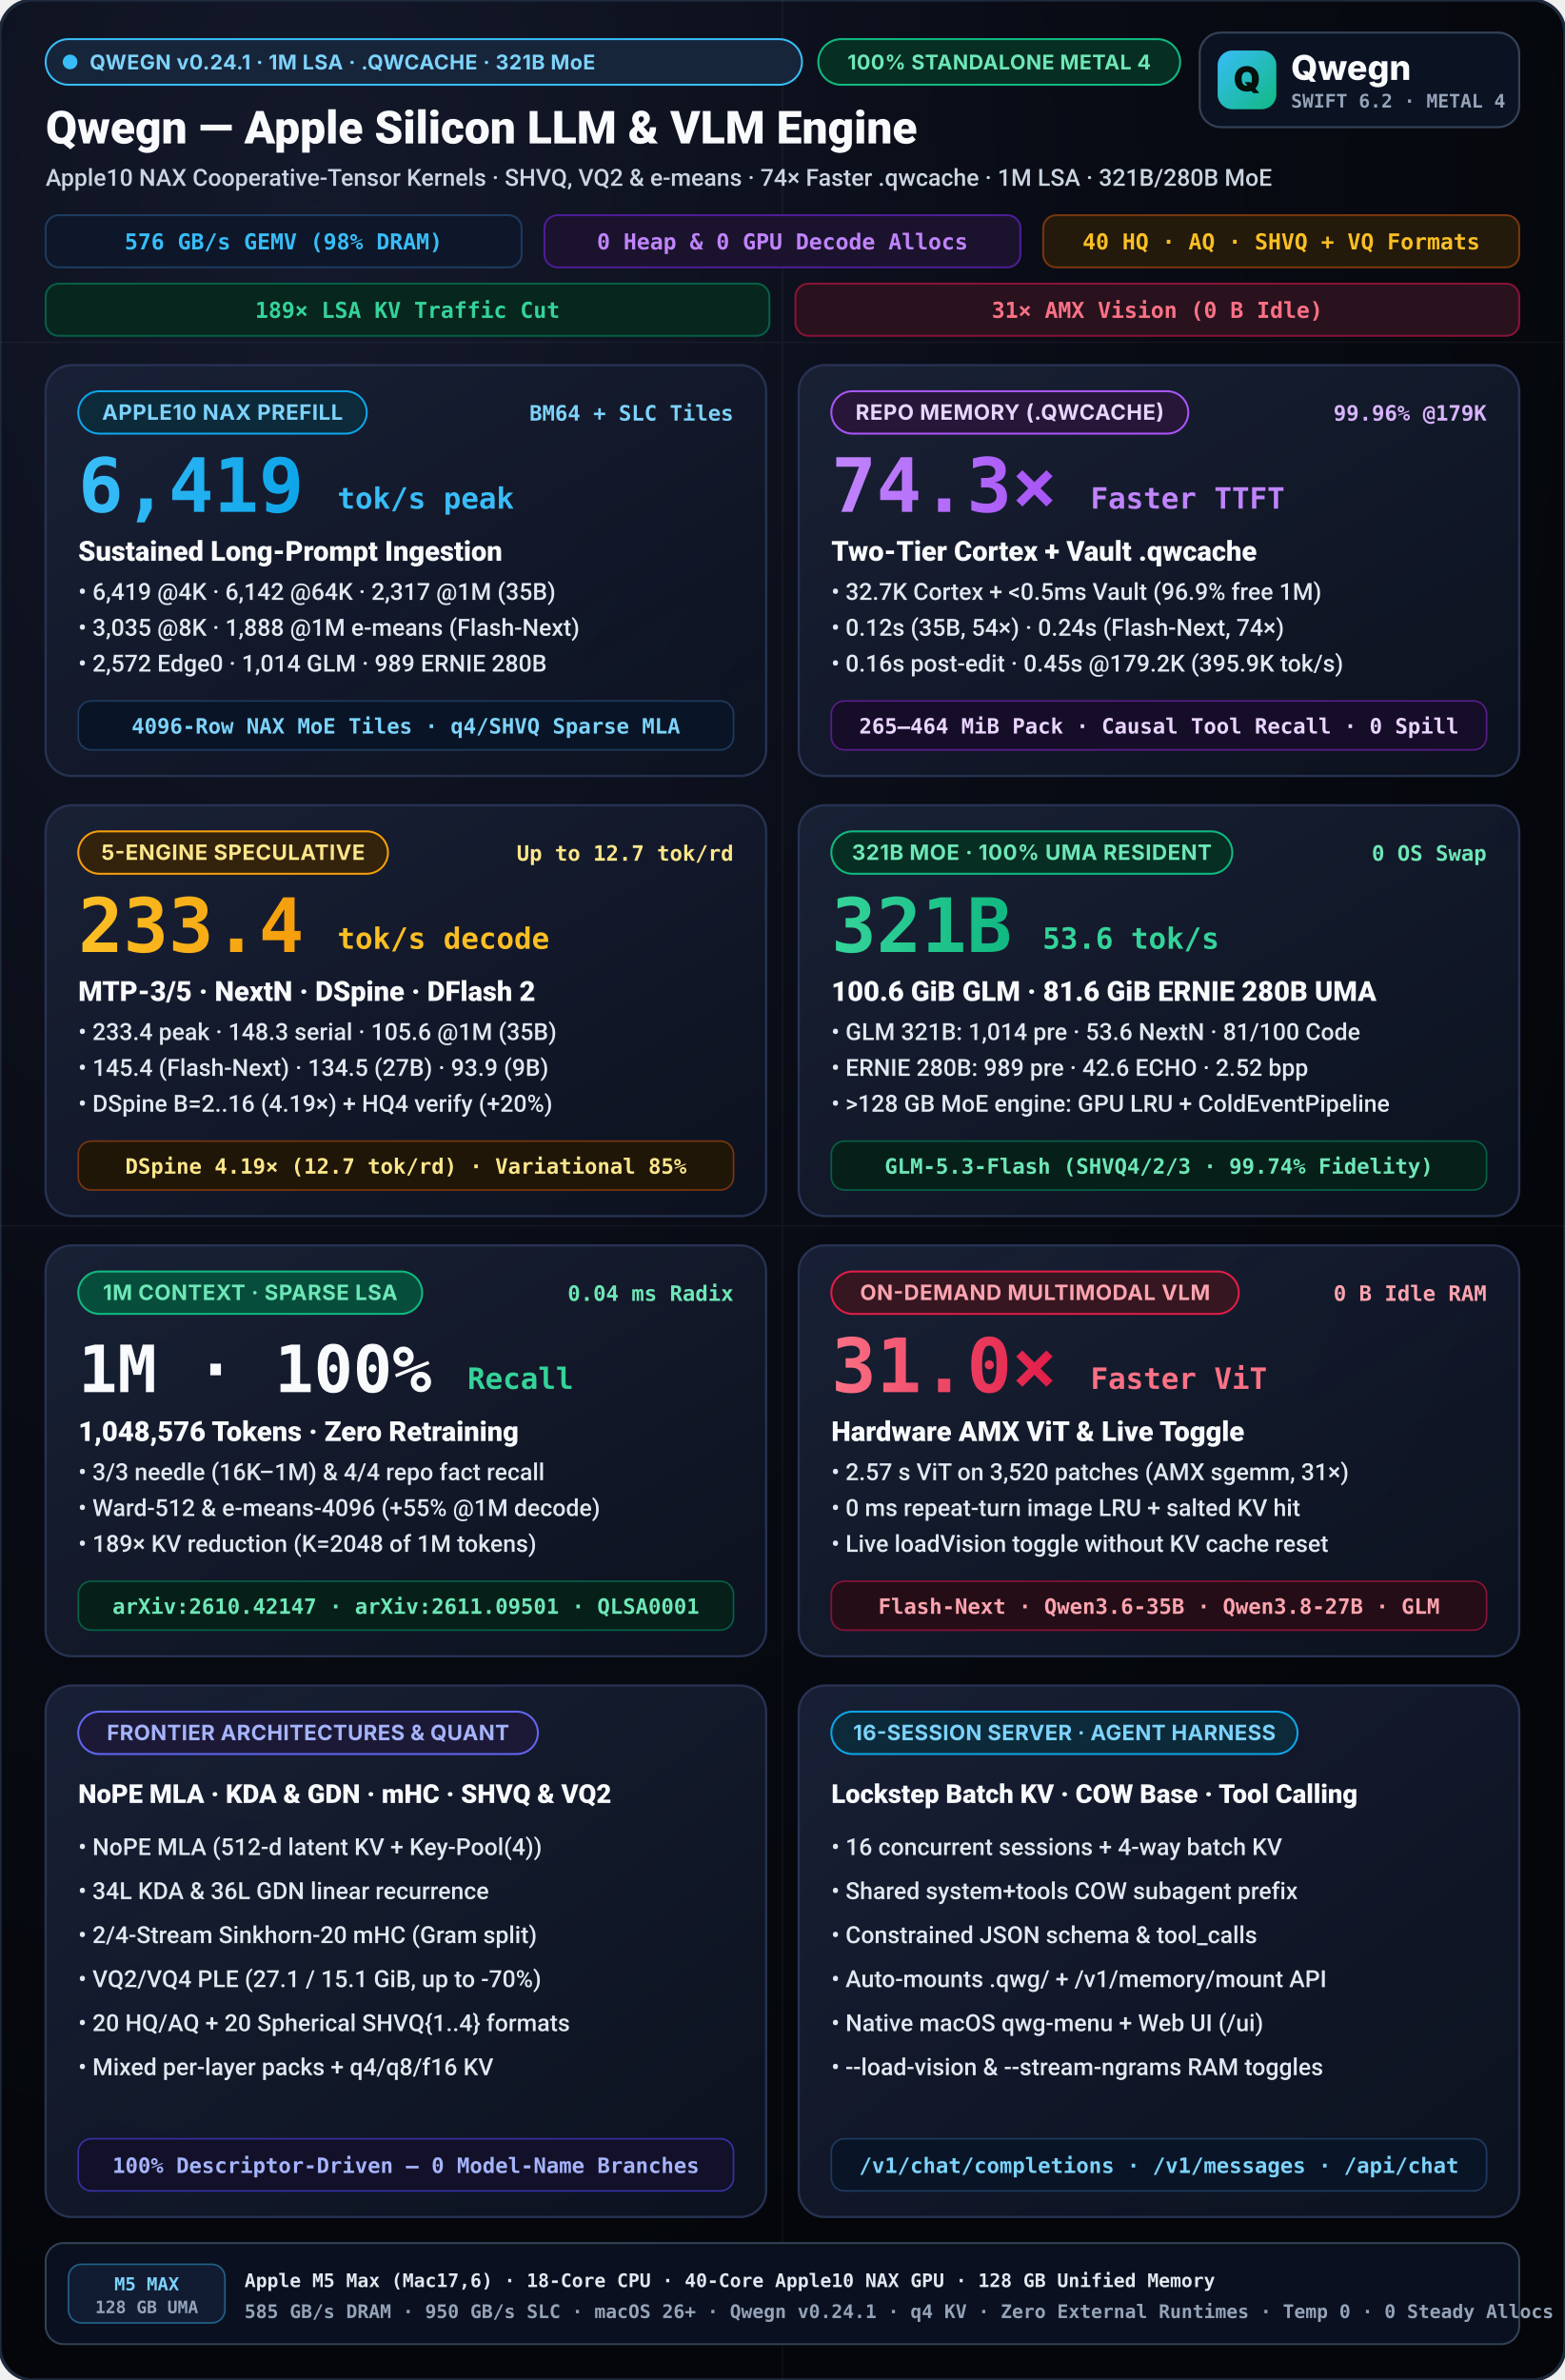
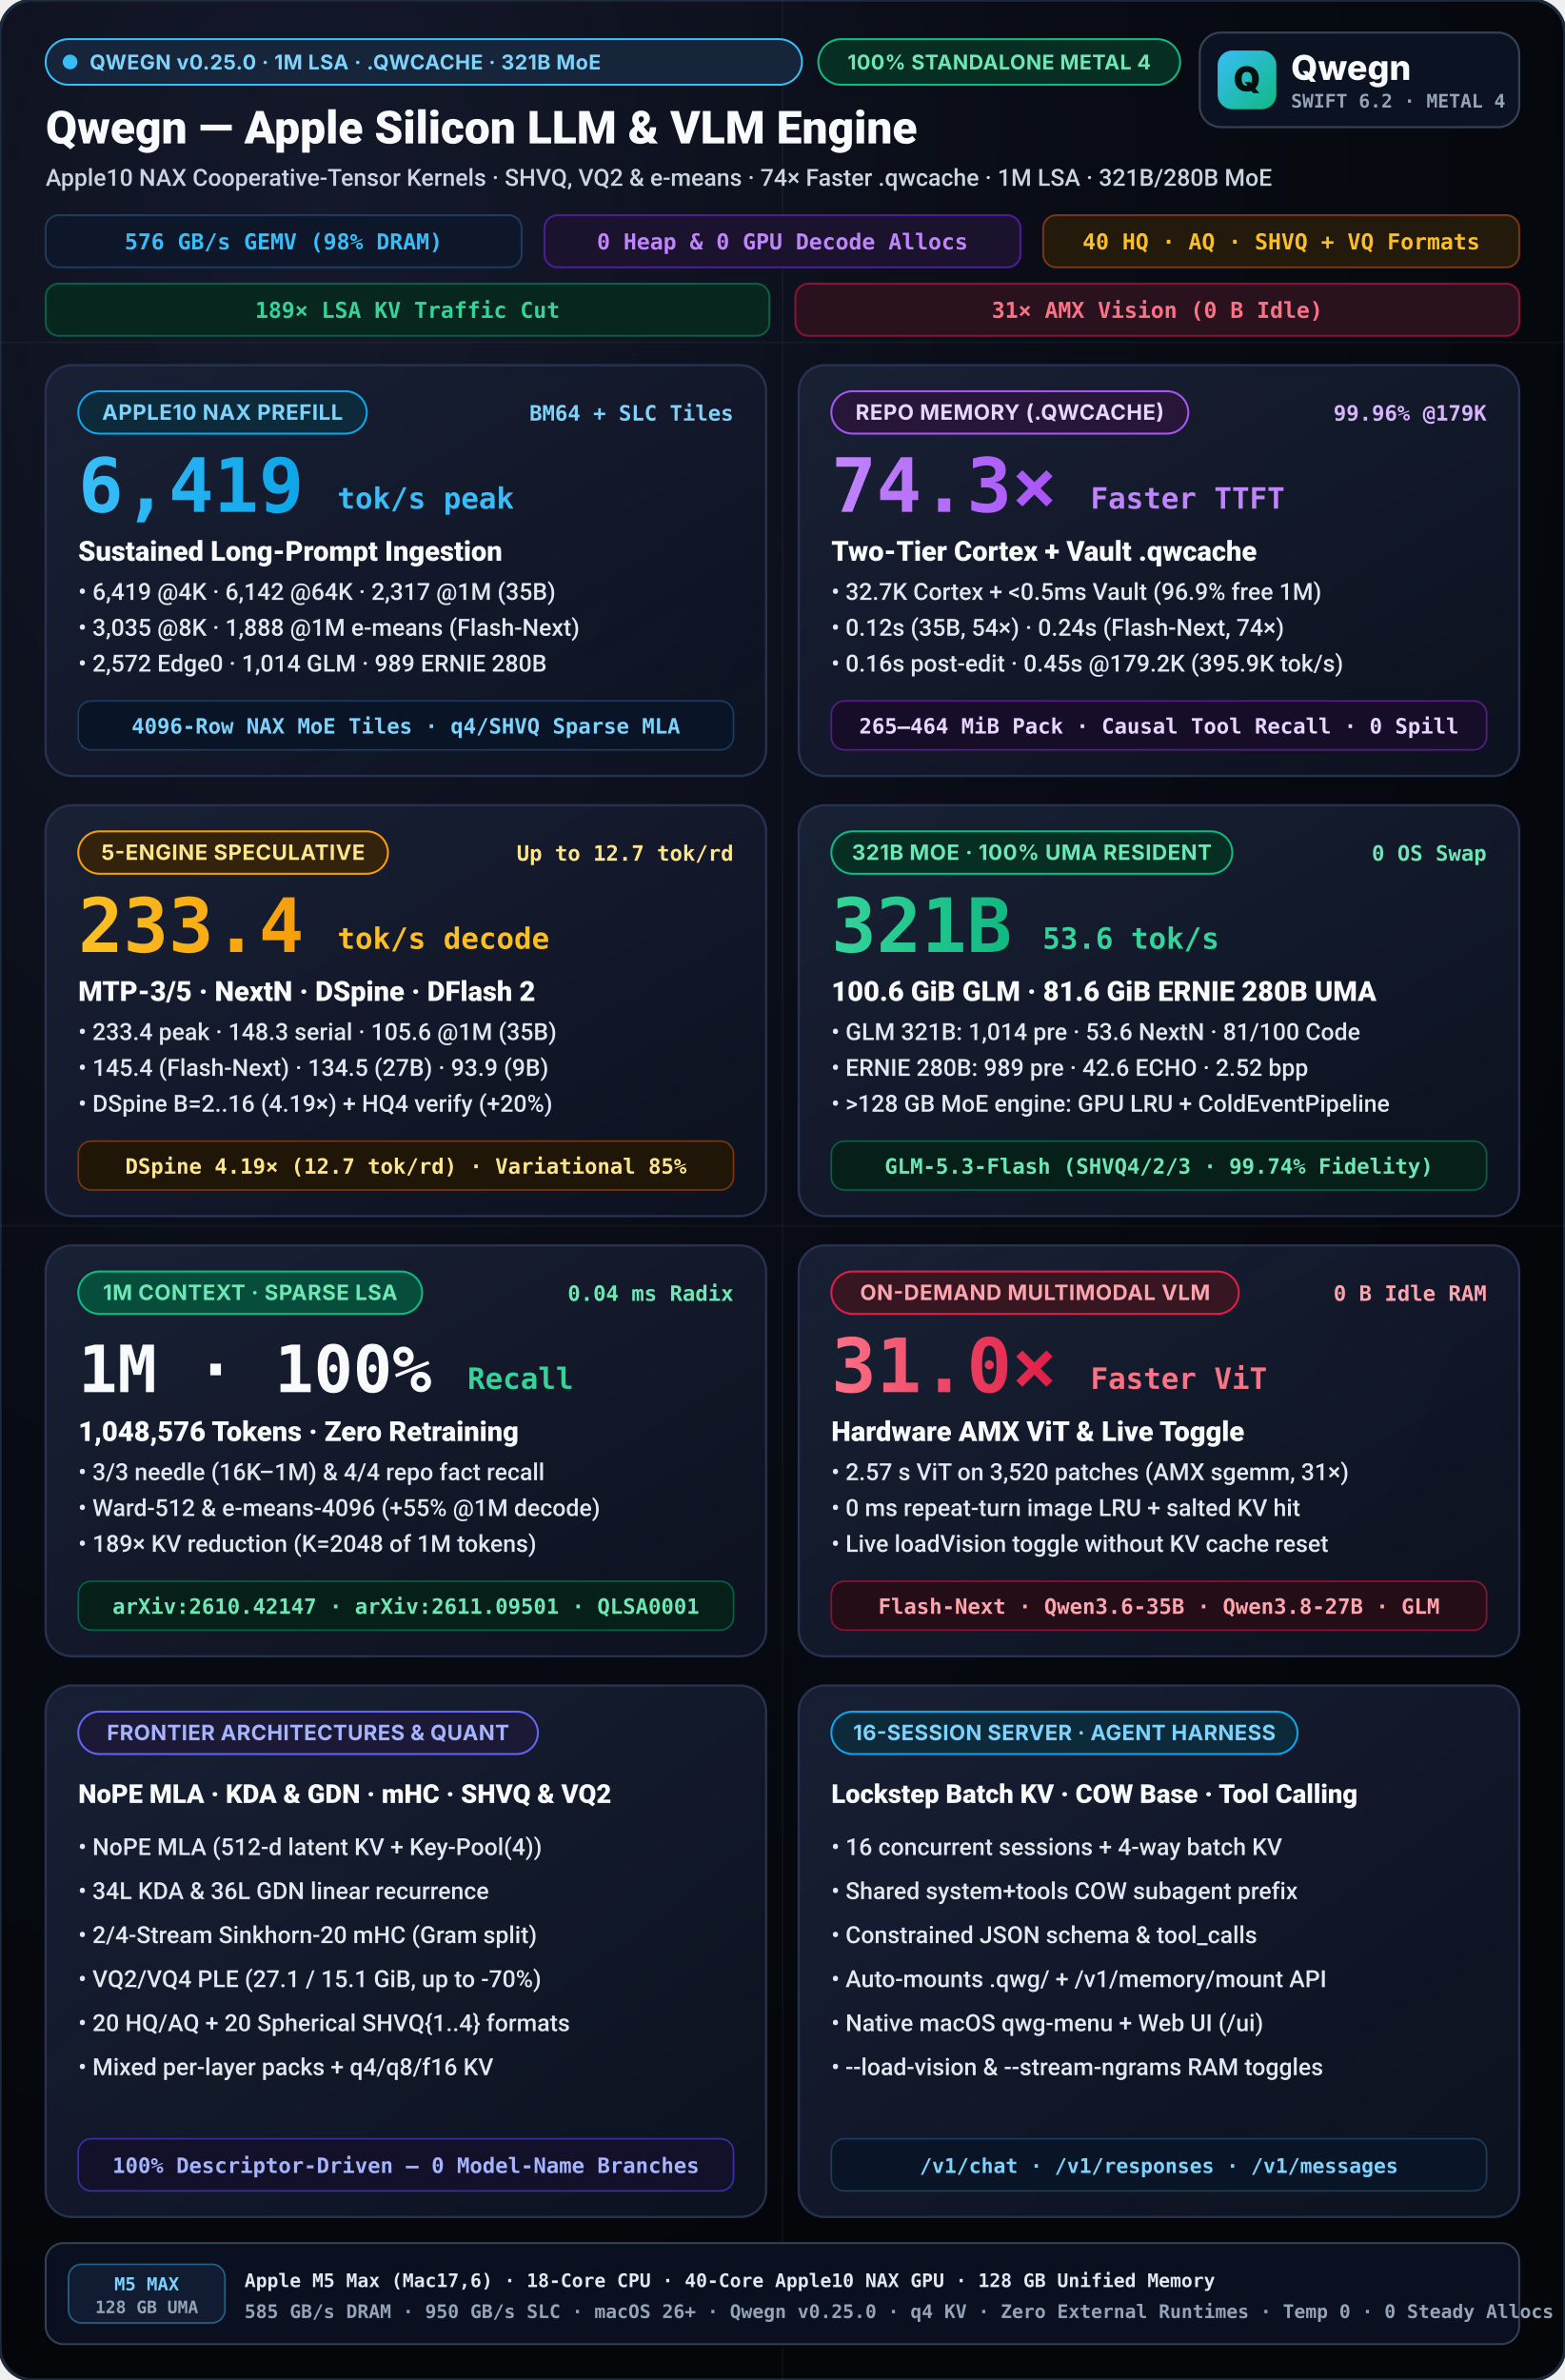
<svg xmlns="http://www.w3.org/2000/svg" viewBox="0 0 960 1460" width="960" height="1460">
  <defs>
    <radialGradient id="bgGlow" cx="20%" cy="10%" r="90%">
      <stop offset="0%" stop-color="#14192b" />
      <stop offset="55%" stop-color="#090c15" />
      <stop offset="100%" stop-color="#04060a" />
    </radialGradient>
    <linearGradient id="cardGrad" x1="0%" y1="0%" x2="100%" y2="100%">
      <stop offset="0%" stop-color="#192136" stop-opacity="0.96" />
      <stop offset="100%" stop-color="#0d1220" stop-opacity="0.90" />
    </linearGradient>
    <linearGradient id="cyanGrad" x1="0%" y1="0%" x2="100%" y2="0%">
      <stop offset="0%" stop-color="#38bdf8" />
      <stop offset="100%" stop-color="#0ea5e9" />
    </linearGradient>
    <linearGradient id="purpleGrad" x1="0%" y1="0%" x2="100%" y2="0%">
      <stop offset="0%" stop-color="#c084fc" />
      <stop offset="100%" stop-color="#a855f7" />
    </linearGradient>
    <linearGradient id="amberGrad" x1="0%" y1="0%" x2="100%" y2="0%">
      <stop offset="0%" stop-color="#fbbf24" />
      <stop offset="100%" stop-color="#f59e0b" />
    </linearGradient>
    <linearGradient id="emeraldGrad" x1="0%" y1="0%" x2="100%" y2="0%">
      <stop offset="0%" stop-color="#34d399" />
      <stop offset="100%" stop-color="#10b981" />
    </linearGradient>
    <linearGradient id="roseGrad" x1="0%" y1="0%" x2="100%" y2="0%">
      <stop offset="0%" stop-color="#fb7185" />
      <stop offset="100%" stop-color="#e11d48" />
    </linearGradient>
    <linearGradient id="mark" x1="0" y1="0" x2="1" y2="1">
      <stop offset="0%" stop-color="#38bdf8" />
      <stop offset="100%" stop-color="#10b981" />
    </linearGradient>
  </defs>
  <style>
    svg { text-rendering: geometricPrecision; -webkit-font-smoothing: antialiased; }
    .title { font-family: -apple-system, BlinkMacSystemFont, "SF Pro Display", "Segoe UI", Roboto, sans-serif; font-weight: 800; }
    .subtitle { font-family: -apple-system, BlinkMacSystemFont, "SF Pro Text", "Segoe UI", Roboto, sans-serif; font-weight: 500; }
    .sans { font-family: -apple-system, BlinkMacSystemFont, "SF Pro Display", "Inter", "Segoe UI", system-ui, sans-serif; }
    .mono { font-family: "SF Mono", "JetBrains Mono", Menlo, Consolas, monospace; font-weight: 600; }
  </style>
  <rect width="960" height="1460" rx="20" fill="url(#bgGlow)" stroke="#1e293b" stroke-width="2" />
  <g opacity="0.04" stroke="#ffffff" stroke-width="1">
    <line x1="0" y1="210" x2="960" y2="210" />
    <line x1="0" y1="752" x2="960" y2="752" />
    <line x1="480" y1="0" x2="480" y2="1460" />
  </g>
  <g transform="translate(28, 24)">
    <rect x="0.0" y="0.0" width="464" height="28" rx="14.0" fill="#17253b" stroke="#38bdf8" stroke-width="1.2" />
    <circle cx="15.0" cy="14.0" r="4.5" fill="#38bdf8" />
-     <text x="27.0" y="18.6" class="sans" font-size="12.5" font-weight="700" fill="#7dd3fc" letter-spacing="0.25">QWEGN v0.24.1 · 1M LSA · .QWCACHE · 321B MoE</text>
+     <text x="27.0" y="18.6" class="sans" font-size="12.5" font-weight="700" fill="#7dd3fc" letter-spacing="0.25">QWEGN v0.25.0 · 1M LSA · .QWCACHE · 321B MoE</text>
    <rect x="474.0" y="0.0" width="222" height="28" rx="14.0" fill="#062e22" stroke="#10b981" stroke-width="1.2" />
    <text x="585.0" y="18.6" text-anchor="middle" class="sans" font-size="12.5" font-weight="700" fill="#6ee7b7" letter-spacing="0.25">100% STANDALONE METAL 4</text>
    <text x="0" y="64" fill="#f8fafc" class="title" font-size="28">Qwegn — Apple Silicon LLM &amp; VLM Engine</text>
    <text x="0" y="90" fill="#cbd5e1" class="subtitle" font-size="14.5">Apple10 NAX Cooperative-Tensor Kernels · SHVQ, VQ2 &amp; e-means · 74× Faster .qwcache · 1M LSA · 321B/280B MoE</text>
    <g transform="translate(0, 108)">
      <rect x="0" y="0" width="292" height="32" rx="8" fill="#0d1729" stroke="#1e3a5f" stroke-width="1.2" />
      <text x="146" y="21" text-anchor="middle" fill="#38bdf8" class="mono" font-size="13.5">576 GB/s GEMV (98% DRAM)</text>
      <rect x="306" y="0" width="292" height="32" rx="8" fill="#1b132e" stroke="#4c1d95" stroke-width="1.2" />
      <text x="452" y="21" text-anchor="middle" fill="#c084fc" class="mono" font-size="13.5">0 Heap &amp; 0 GPU Decode Allocs</text>
      <rect x="612" y="0" width="292" height="32" rx="8" fill="#231a0b" stroke="#78350f" stroke-width="1.2" />
      <text x="758" y="21" text-anchor="middle" fill="#fbbf24" class="mono" font-size="13.5">40 HQ · AQ · SHVQ + VQ Formats</text>
      <rect x="0" y="42" width="444" height="32" rx="8" fill="#07261e" stroke="#065f46" stroke-width="1.2" />
      <text x="222" y="63" text-anchor="middle" fill="#34d399" class="mono" font-size="13.5">189× LSA KV Traffic Cut</text>
      <rect x="460" y="42" width="444" height="32" rx="8" fill="#29121d" stroke="#881337" stroke-width="1.2" />
      <text x="682" y="63" text-anchor="middle" fill="#fb7185" class="mono" font-size="13.5">31× AMX Vision (0 B Idle)</text>
    </g>
  </g>
  <g transform="translate(736, 20)">
    <rect width="196" height="58" rx="13" fill="#0b1222" stroke="#334155" stroke-width="1.3" />
    <rect x="11" y="11" width="36" height="36" rx="9" fill="url(#mark)" />
    <text x="29" y="36" text-anchor="middle" class="sans" font-size="21" font-weight="900" fill="#04110c">Q</text>
    <text x="56" y="29" class="sans" font-size="21" font-weight="800" fill="#f8fafc">Qwegn</text>
    <text x="56" y="46" class="mono" font-size="11.5" font-weight="700" fill="#94a3b8">SWIFT 6.2 · METAL 4</text>
  </g>
  <g transform="translate(28, 224)">
    <rect width="442" height="252" rx="16" fill="url(#cardGrad)" stroke="#273252" stroke-width="1.4" />
    <rect x="20.0" y="16.0" width="177" height="26" rx="13.0" fill="#0c2a3a" stroke="#0ea5e9" stroke-width="1.2" />
    <text x="108.5" y="33.5" text-anchor="middle" class="sans" font-size="13" font-weight="700" fill="#7dd3fc" letter-spacing="0.3">APPLE10 NAX PREFILL</text>
    <text x="422" y="34" text-anchor="end" fill="#7dd3fc" class="mono" font-size="13">BM64 + SLC Tiles</text>
    <text x="20" y="90" fill="url(#cyanGrad)" class="title mono" font-size="46">6,419</text>
    <text x="179.0" y="88" fill="#38bdf8" class="title mono" font-size="18">tok/s peak</text>
    <text x="20" y="120" fill="#f8fafc" class="title" font-size="17">Sustained Long-Prompt Ingestion</text>
    <text x="20" y="144" fill="#e2e8f0" class="subtitle" font-size="14.5">• 6,419 @4K · 6,142 @64K · 2,317 @1M (35B)</text>
    <text x="20" y="166" fill="#e2e8f0" class="subtitle" font-size="14.5">• 3,035 @8K · 1,888 @1M e-means (Flash-Next)</text>
    <text x="20" y="188" fill="#e2e8f0" class="subtitle" font-size="14.5">• 2,572 Edge0 · 1,014 GLM · 989 ERNIE 280B</text>
    <rect x="20" y="206" width="402" height="30" rx="8" fill="#091526" stroke="#1e3a5f" stroke-width="1" />
    <text x="221" y="226" text-anchor="middle" fill="#7dd3fc" class="mono" font-size="13">4096-Row NAX MoE Tiles · q4/SHVQ Sparse MLA</text>
  </g>
  <g transform="translate(490, 224)">
    <rect width="442" height="252" rx="16" fill="url(#cardGrad)" stroke="#273252" stroke-width="1.4" />
    <rect x="20.0" y="16.0" width="219" height="26" rx="13.0" fill="#281638" stroke="#a855f7" stroke-width="1.2" />
    <text x="129.5" y="33.5" text-anchor="middle" class="sans" font-size="13" font-weight="700" fill="#e9d5ff" letter-spacing="0.3">REPO MEMORY (.QWCACHE)</text>
    <text x="422" y="34" text-anchor="end" fill="#d8b4fe" class="mono" font-size="13">99.96% @179K</text>
    <text x="20" y="90" fill="url(#purpleGrad)" class="title mono" font-size="46">74.3×</text>
    <text x="179.0" y="88" fill="#c084fc" class="title mono" font-size="18">Faster TTFT</text>
    <text x="20" y="120" fill="#f8fafc" class="title" font-size="17">Two-Tier Cortex + Vault .qwcache</text>
    <text x="20" y="144" fill="#e2e8f0" class="subtitle" font-size="14.5">• 32.7K Cortex + &lt;0.5ms Vault (96.9% free 1M)</text>
    <text x="20" y="166" fill="#e2e8f0" class="subtitle" font-size="14.5">• 0.12s (35B, 54×) · 0.24s (Flash-Next, 74×)</text>
    <text x="20" y="188" fill="#e2e8f0" class="subtitle" font-size="14.5">• 0.16s post-edit · 0.45s @179.2K (395.9K tok/s)</text>
    <rect x="20" y="206" width="402" height="30" rx="8" fill="#160d29" stroke="#581c87" stroke-width="1" />
    <text x="221" y="226" text-anchor="middle" fill="#e9d5ff" class="mono" font-size="13">265–464 MiB Pack · Causal Tool Recall · 0 Spill</text>
  </g>
  <g transform="translate(28, 494)">
    <rect width="442" height="252" rx="16" fill="url(#cardGrad)" stroke="#273252" stroke-width="1.4" />
    <rect x="20.0" y="16.0" width="190" height="26" rx="13.0" fill="#33230c" stroke="#f59e0b" stroke-width="1.2" />
    <text x="115.0" y="33.5" text-anchor="middle" class="sans" font-size="13" font-weight="700" fill="#fde68a" letter-spacing="0.3">5-ENGINE SPECULATIVE</text>
    <text x="422" y="34" text-anchor="end" fill="#fde68a" class="mono" font-size="13">Up to 12.7 tok/rd</text>
    <text x="20" y="90" fill="url(#amberGrad)" class="title mono" font-size="46">233.4</text>
    <text x="179.0" y="88" fill="#fbbf24" class="title mono" font-size="18">tok/s decode</text>
    <text x="20" y="120" fill="#f8fafc" class="title" font-size="17">MTP-3/5 · NextN · DSpine · DFlash 2</text>
    <text x="20" y="144" fill="#e2e8f0" class="subtitle" font-size="14.5">• 233.4 peak · 148.3 serial · 105.6 @1M (35B)</text>
    <text x="20" y="166" fill="#e2e8f0" class="subtitle" font-size="14.5">• 145.4 (Flash-Next) · 134.5 (27B) · 93.9 (9B)</text>
    <text x="20" y="188" fill="#e2e8f0" class="subtitle" font-size="14.5">• DSpine B=2..16 (4.19×) + HQ4 verify (+20%)</text>
    <rect x="20" y="206" width="402" height="30" rx="8" fill="#1f1608" stroke="#78350f" stroke-width="1" />
    <text x="221" y="226" text-anchor="middle" fill="#fde68a" class="mono" font-size="13">DSpine 4.19× (12.7 tok/rd) · Variational 85%</text>
  </g>
  <g transform="translate(490, 494)">
    <rect width="442" height="252" rx="16" fill="url(#cardGrad)" stroke="#273252" stroke-width="1.4" />
    <rect x="20.0" y="16.0" width="246" height="26" rx="13.0" fill="#062e22" stroke="#10b981" stroke-width="1.2" />
    <text x="143.0" y="33.5" text-anchor="middle" class="sans" font-size="13" font-weight="700" fill="#6ee7b7" letter-spacing="0.3">321B MOE · 100% UMA RESIDENT</text>
    <text x="422" y="34" text-anchor="end" fill="#6ee7b7" class="mono" font-size="13">0 OS Swap</text>
    <text x="20" y="90" fill="url(#emeraldGrad)" class="title mono" font-size="46">321B</text>
    <text x="149.6" y="88" fill="#34d399" class="title mono" font-size="18">53.6 tok/s</text>
    <text x="20" y="120" fill="#f8fafc" class="title" font-size="17">100.6 GiB GLM · 81.6 GiB ERNIE 280B UMA</text>
    <text x="20" y="144" fill="#e2e8f0" class="subtitle" font-size="14.5">• GLM 321B: 1,014 pre · 53.6 NextN · 81/100 Code</text>
    <text x="20" y="166" fill="#e2e8f0" class="subtitle" font-size="14.5">• ERNIE 280B: 989 pre · 42.6 ECHO · 2.52 bpp</text>
    <text x="20" y="188" fill="#e2e8f0" class="subtitle" font-size="14.5">• &gt;128 GB MoE engine: GPU LRU + ColdEventPipeline</text>
    <rect x="20" y="206" width="402" height="30" rx="8" fill="#062019" stroke="#065f46" stroke-width="1" />
    <text x="221" y="226" text-anchor="middle" fill="#6ee7b7" class="mono" font-size="13">GLM-5.3-Flash (SHVQ4/2/3 · 99.74% Fidelity)</text>
  </g>
  <g transform="translate(28, 764)">
    <rect width="442" height="252" rx="16" fill="url(#cardGrad)" stroke="#273252" stroke-width="1.4" />
    <rect x="20.0" y="16.0" width="211" height="26" rx="13.0" fill="#064e3b" stroke="#10b981" stroke-width="1.2" />
    <text x="125.5" y="33.5" text-anchor="middle" class="sans" font-size="13" font-weight="700" fill="#6ee7b7" letter-spacing="0.3">1M CONTEXT · SPARSE LSA</text>
    <text x="422" y="34" text-anchor="end" fill="#6ee7b7" class="mono" font-size="13">0.04 ms Radix</text>
    <text x="20" y="90" fill="#f8fafc" class="title mono" font-size="40">1M · 100%</text>
    <text x="258.8" y="88" fill="#34d399" class="title mono" font-size="18">Recall</text>
    <text x="20" y="120" fill="#f8fafc" class="title" font-size="17">1,048,576 Tokens · Zero Retraining</text>
    <text x="20" y="144" fill="#e2e8f0" class="subtitle" font-size="14.5">• 3/3 needle (16K–1M) &amp; 4/4 repo fact recall</text>
    <text x="20" y="166" fill="#e2e8f0" class="subtitle" font-size="14.5">• Ward-512 &amp; e-means-4096 (+55% @1M decode)</text>
    <text x="20" y="188" fill="#e2e8f0" class="subtitle" font-size="14.5">• 189× KV reduction (K=2048 of 1M tokens)</text>
    <rect x="20" y="206" width="402" height="30" rx="8" fill="#062019" stroke="#065f46" stroke-width="1" />
    <text x="221" y="226" text-anchor="middle" fill="#6ee7b7" class="mono" font-size="13">arXiv:2610.42147 · arXiv:2611.09501 · QLSA0001</text>
  </g>
  <g transform="translate(490, 764)">
    <rect width="442" height="252" rx="16" fill="url(#cardGrad)" stroke="#273252" stroke-width="1.4" />
    <rect x="20.0" y="16.0" width="250" height="26" rx="13.0" fill="#361620" stroke="#e11d48" stroke-width="1.2" />
    <text x="145.0" y="33.5" text-anchor="middle" class="sans" font-size="13" font-weight="700" fill="#fda4af" letter-spacing="0.3">ON-DEMAND MULTIMODAL VLM</text>
    <text x="422" y="34" text-anchor="end" fill="#fda4af" class="mono" font-size="13">0 B Idle RAM</text>
    <text x="20" y="90" fill="url(#roseGrad)" class="title mono" font-size="46">31.0×</text>
    <text x="179.0" y="88" fill="#fb7185" class="title mono" font-size="18">Faster ViT</text>
    <text x="20" y="120" fill="#f8fafc" class="title" font-size="17">Hardware AMX ViT &amp; Live Toggle</text>
    <text x="20" y="144" fill="#e2e8f0" class="subtitle" font-size="14.5">• 2.57 s ViT on 3,520 patches (AMX sgemm, 31×)</text>
    <text x="20" y="166" fill="#e2e8f0" class="subtitle" font-size="14.5">• 0 ms repeat-turn image LRU + salted KV hit</text>
    <text x="20" y="188" fill="#e2e8f0" class="subtitle" font-size="14.5">• Live loadVision toggle without KV cache reset</text>
    <rect x="20" y="206" width="402" height="30" rx="8" fill="#240d16" stroke="#881337" stroke-width="1" />
    <text x="221" y="226" text-anchor="middle" fill="#fda4af" class="mono" font-size="13">Flash-Next · Qwen3.6-35B · Qwen3.8-27B · GLM</text>
  </g>
  <g transform="translate(28, 1034)">
    <rect width="442" height="326" rx="16" fill="url(#cardGrad)" stroke="#273252" stroke-width="1.4" />
    <rect x="20.0" y="16.0" width="282" height="26" rx="13.0" fill="#1c1936" stroke="#6366f1" stroke-width="1.2" />
    <text x="161.0" y="33.5" text-anchor="middle" class="sans" font-size="13" font-weight="700" fill="#a5b4fc" letter-spacing="0.2">FRONTIER ARCHITECTURES &amp; QUANT</text>
    <text x="20" y="72" fill="#f8fafc" class="title" font-size="16">NoPE MLA · KDA &amp; GDN · mHC · SHVQ &amp; VQ2</text>
    <text x="20" y="104" fill="#e2e8f0" class="subtitle" font-size="14.5">• NoPE MLA (512-d latent KV + Key-Pool(4))</text>
    <text x="20" y="131" fill="#e2e8f0" class="subtitle" font-size="14.5">• 34L KDA &amp; 36L GDN linear recurrence</text>
    <text x="20" y="158" fill="#e2e8f0" class="subtitle" font-size="14.5">• 2/4-Stream Sinkhorn-20 mHC (Gram split)</text>
    <text x="20" y="185" fill="#e2e8f0" class="subtitle" font-size="14.5">• VQ2/VQ4 PLE (27.1 / 15.1 GiB, up to -70%)</text>
    <text x="20" y="212" fill="#e2e8f0" class="subtitle" font-size="14.5">• 20 HQ/AQ + 20 Spherical SHVQ{1..4} formats</text>
    <text x="20" y="239" fill="#e2e8f0" class="subtitle" font-size="14.5">• Mixed per-layer packs + q4/q8/f16 KV</text>
    <rect x="20" y="278" width="402" height="32" rx="8" fill="#131129" stroke="#3730a3" stroke-width="1" />
    <text x="221" y="299" text-anchor="middle" fill="#a5b4fc" class="mono" font-size="13">100% Descriptor-Driven — 0 Model-Name Branches</text>
  </g>
  <g transform="translate(490, 1034)">
    <rect width="442" height="326" rx="16" fill="url(#cardGrad)" stroke="#273252" stroke-width="1.4" />
    <rect x="20.0" y="16.0" width="286" height="26" rx="13.0" fill="#0c2a3a" stroke="#0ea5e9" stroke-width="1.2" />
    <text x="163.0" y="33.5" text-anchor="middle" class="sans" font-size="13" font-weight="700" fill="#7dd3fc" letter-spacing="0.2">16-SESSION SERVER · AGENT HARNESS</text>
    <text x="20" y="72" fill="#f8fafc" class="title" font-size="16">Lockstep Batch KV · COW Base · Tool Calling</text>
    <text x="20" y="104" fill="#e2e8f0" class="subtitle" font-size="14.5">• 16 concurrent sessions + 4-way batch KV</text>
    <text x="20" y="131" fill="#e2e8f0" class="subtitle" font-size="14.5">• Shared system+tools COW subagent prefix</text>
    <text x="20" y="158" fill="#e2e8f0" class="subtitle" font-size="14.5">• Constrained JSON schema &amp; tool_calls</text>
    <text x="20" y="185" fill="#e2e8f0" class="subtitle" font-size="14.5">• Auto-mounts .qwg/ + /v1/memory/mount API</text>
    <text x="20" y="212" fill="#e2e8f0" class="subtitle" font-size="14.5">• Native macOS qwg-menu + Web UI (/ui)</text>
    <text x="20" y="239" fill="#e2e8f0" class="subtitle" font-size="14.5">• --load-vision &amp; --stream-ngrams RAM toggles</text>
    <rect x="20" y="278" width="402" height="32" rx="8" fill="#091526" stroke="#1e3a5f" stroke-width="1" />
-     <text x="221" y="299" text-anchor="middle" fill="#7dd3fc" class="mono" font-size="13">/v1/chat/completions · /v1/messages · /api/chat</text>
+     <text x="221" y="299" text-anchor="middle" fill="#7dd3fc" class="mono" font-size="12.5">/v1/chat · /v1/responses · /v1/messages</text>
  </g>
  <g transform="translate(28, 1376)">
    <rect width="904" height="62" rx="11" fill="#0a101f" stroke="#334155" stroke-width="1.2" />
    <rect x="14" y="13" width="96" height="36" rx="8" fill="#111c33" stroke="#38bdf8" stroke-opacity="0.45" stroke-width="1" />
    <text x="62" y="29" text-anchor="middle" class="mono" font-size="11" font-weight="800" fill="#7dd3fc">M5 MAX</text>
    <text x="62" y="43" text-anchor="middle" class="mono" font-size="10.5" fill="#94a3b8">128 GB UMA</text>
    <text x="122" y="27" class="mono" font-size="11.5" font-weight="700" fill="#e2e8f0">Apple M5 Max (Mac17,6) · 18-Core CPU · 40-Core Apple10 NAX GPU · 128 GB Unified Memory</text>
-     <text x="122" y="46" class="mono" font-size="11.5" fill="#94a3b8">585 GB/s DRAM · 950 GB/s SLC · macOS 26+ · Qwegn v0.24.1 · q4 KV · Zero External Runtimes · Temp 0 · 0 Steady Allocs</text>
+     <text x="122" y="46" class="mono" font-size="11.5" fill="#94a3b8">585 GB/s DRAM · 950 GB/s SLC · macOS 26+ · Qwegn v0.25.0 · q4 KV · Zero External Runtimes · Temp 0 · 0 Steady Allocs</text>
  </g>
</svg>
